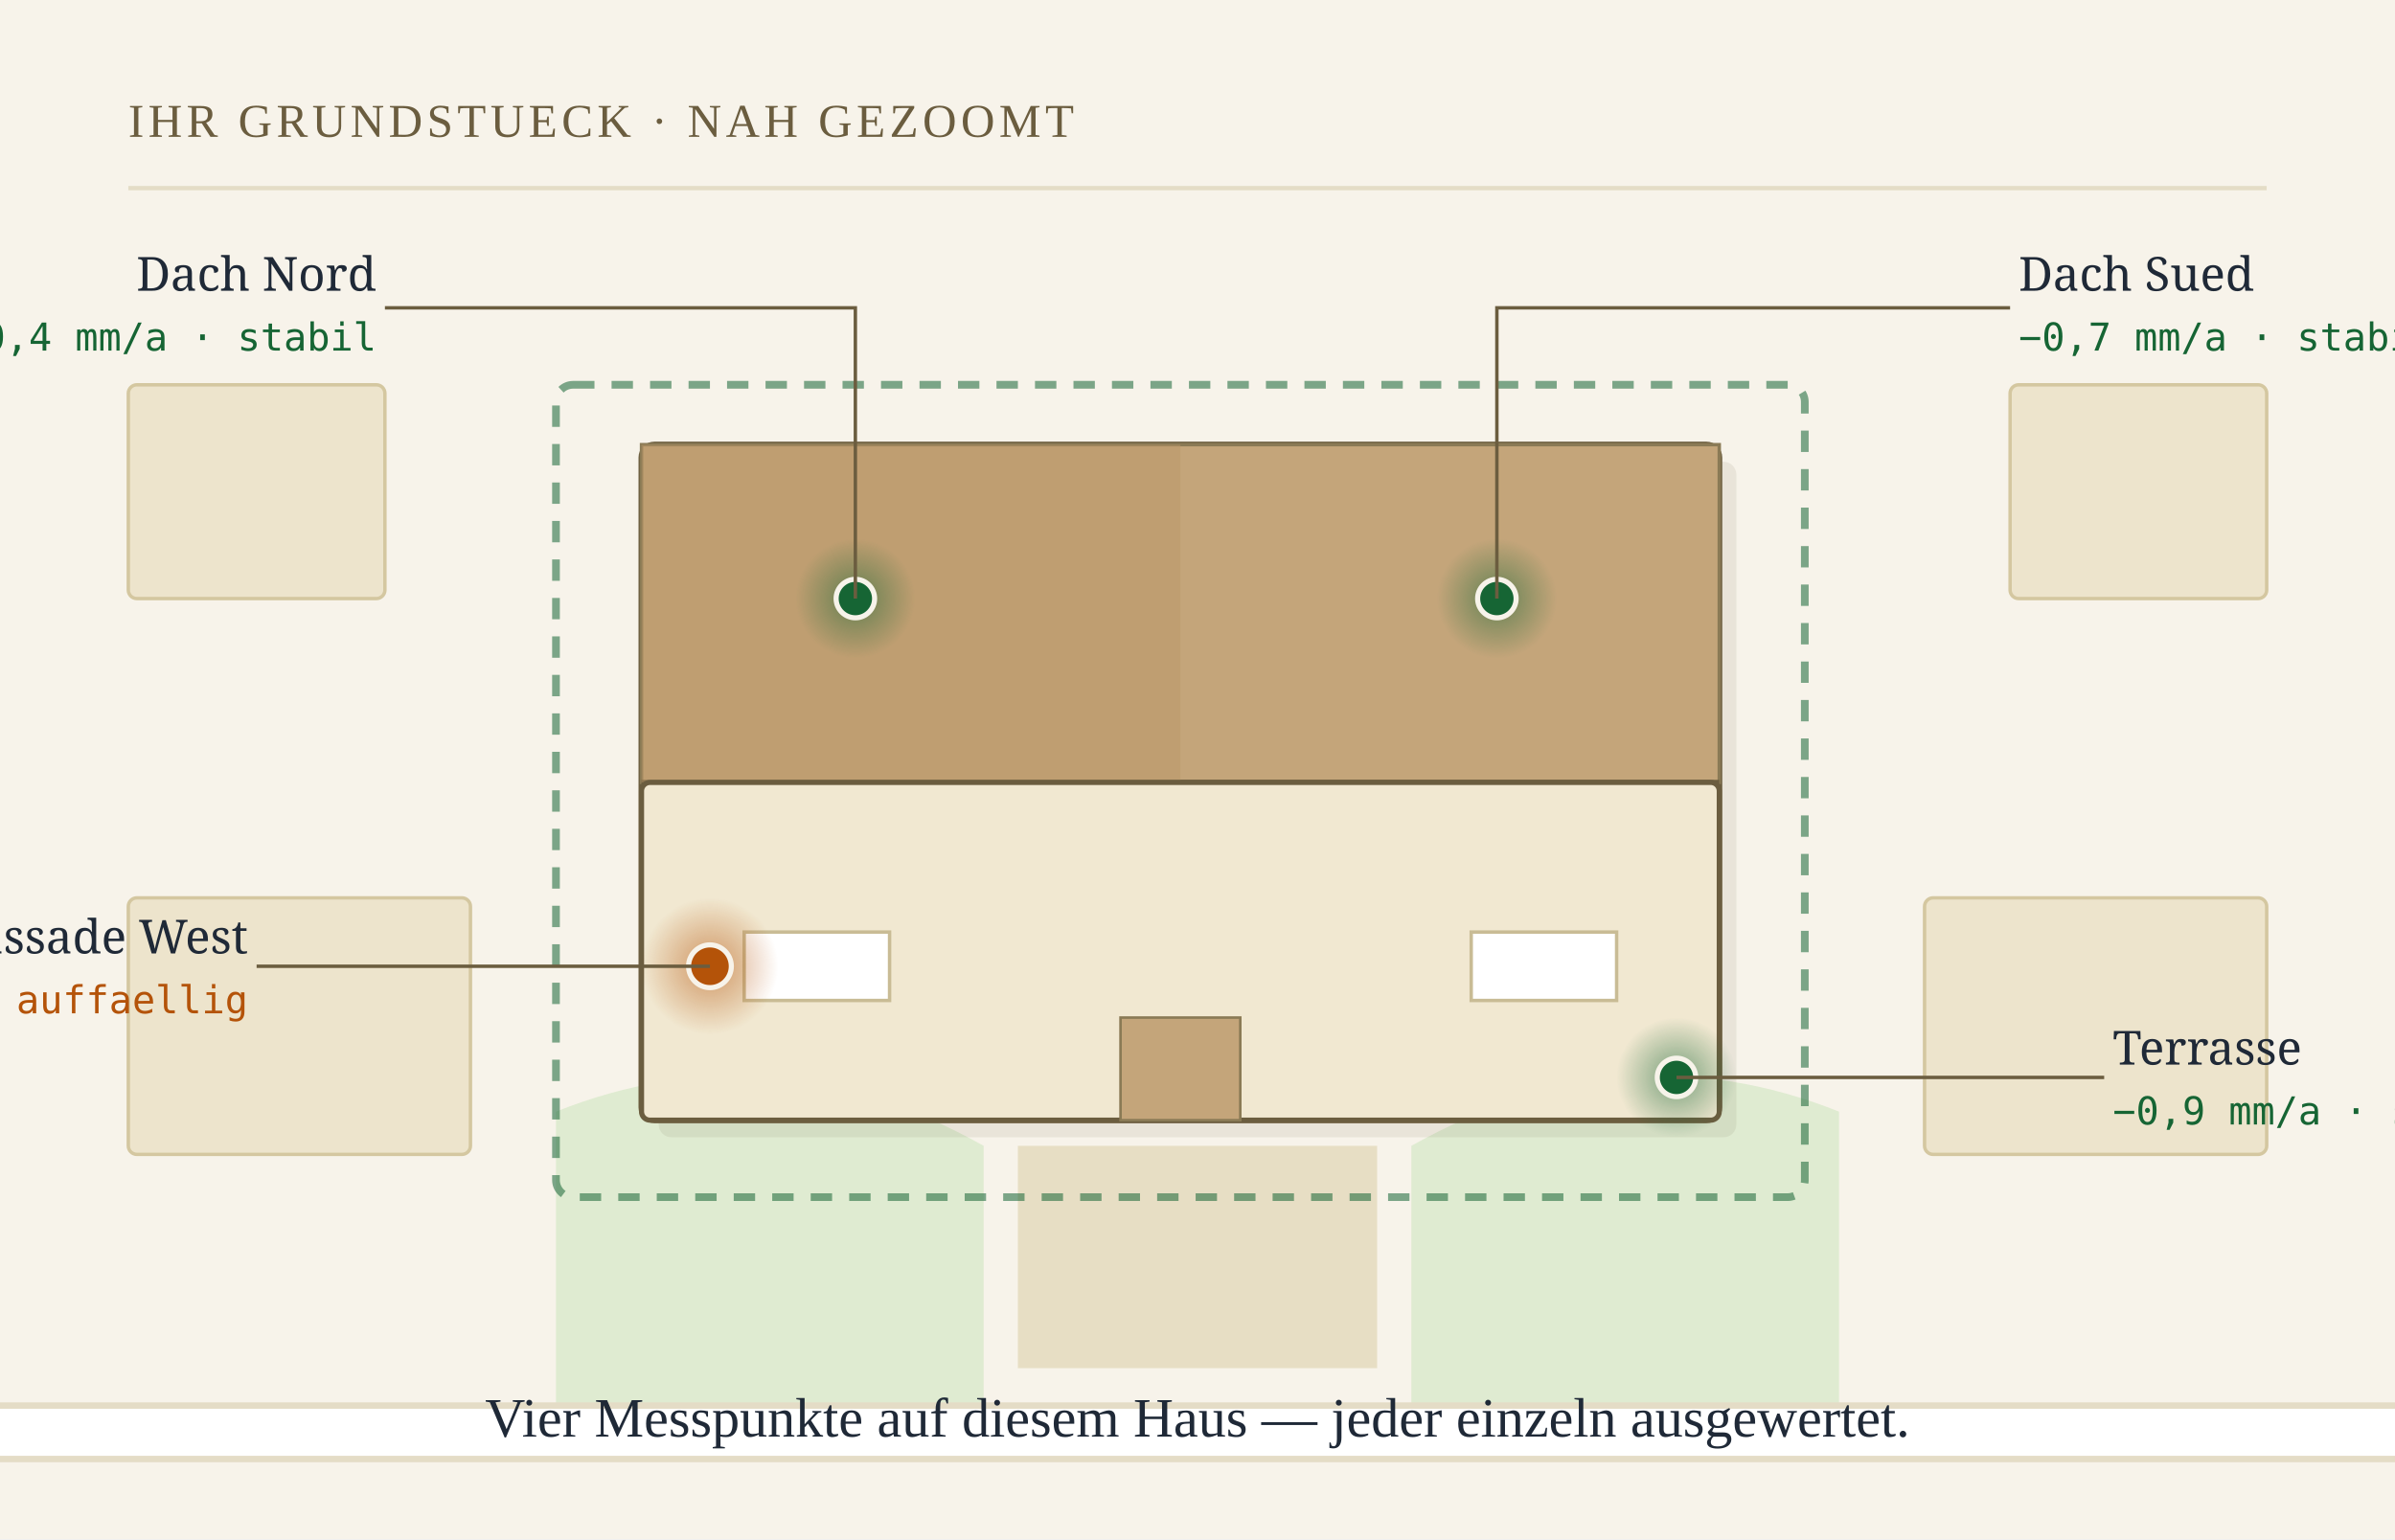
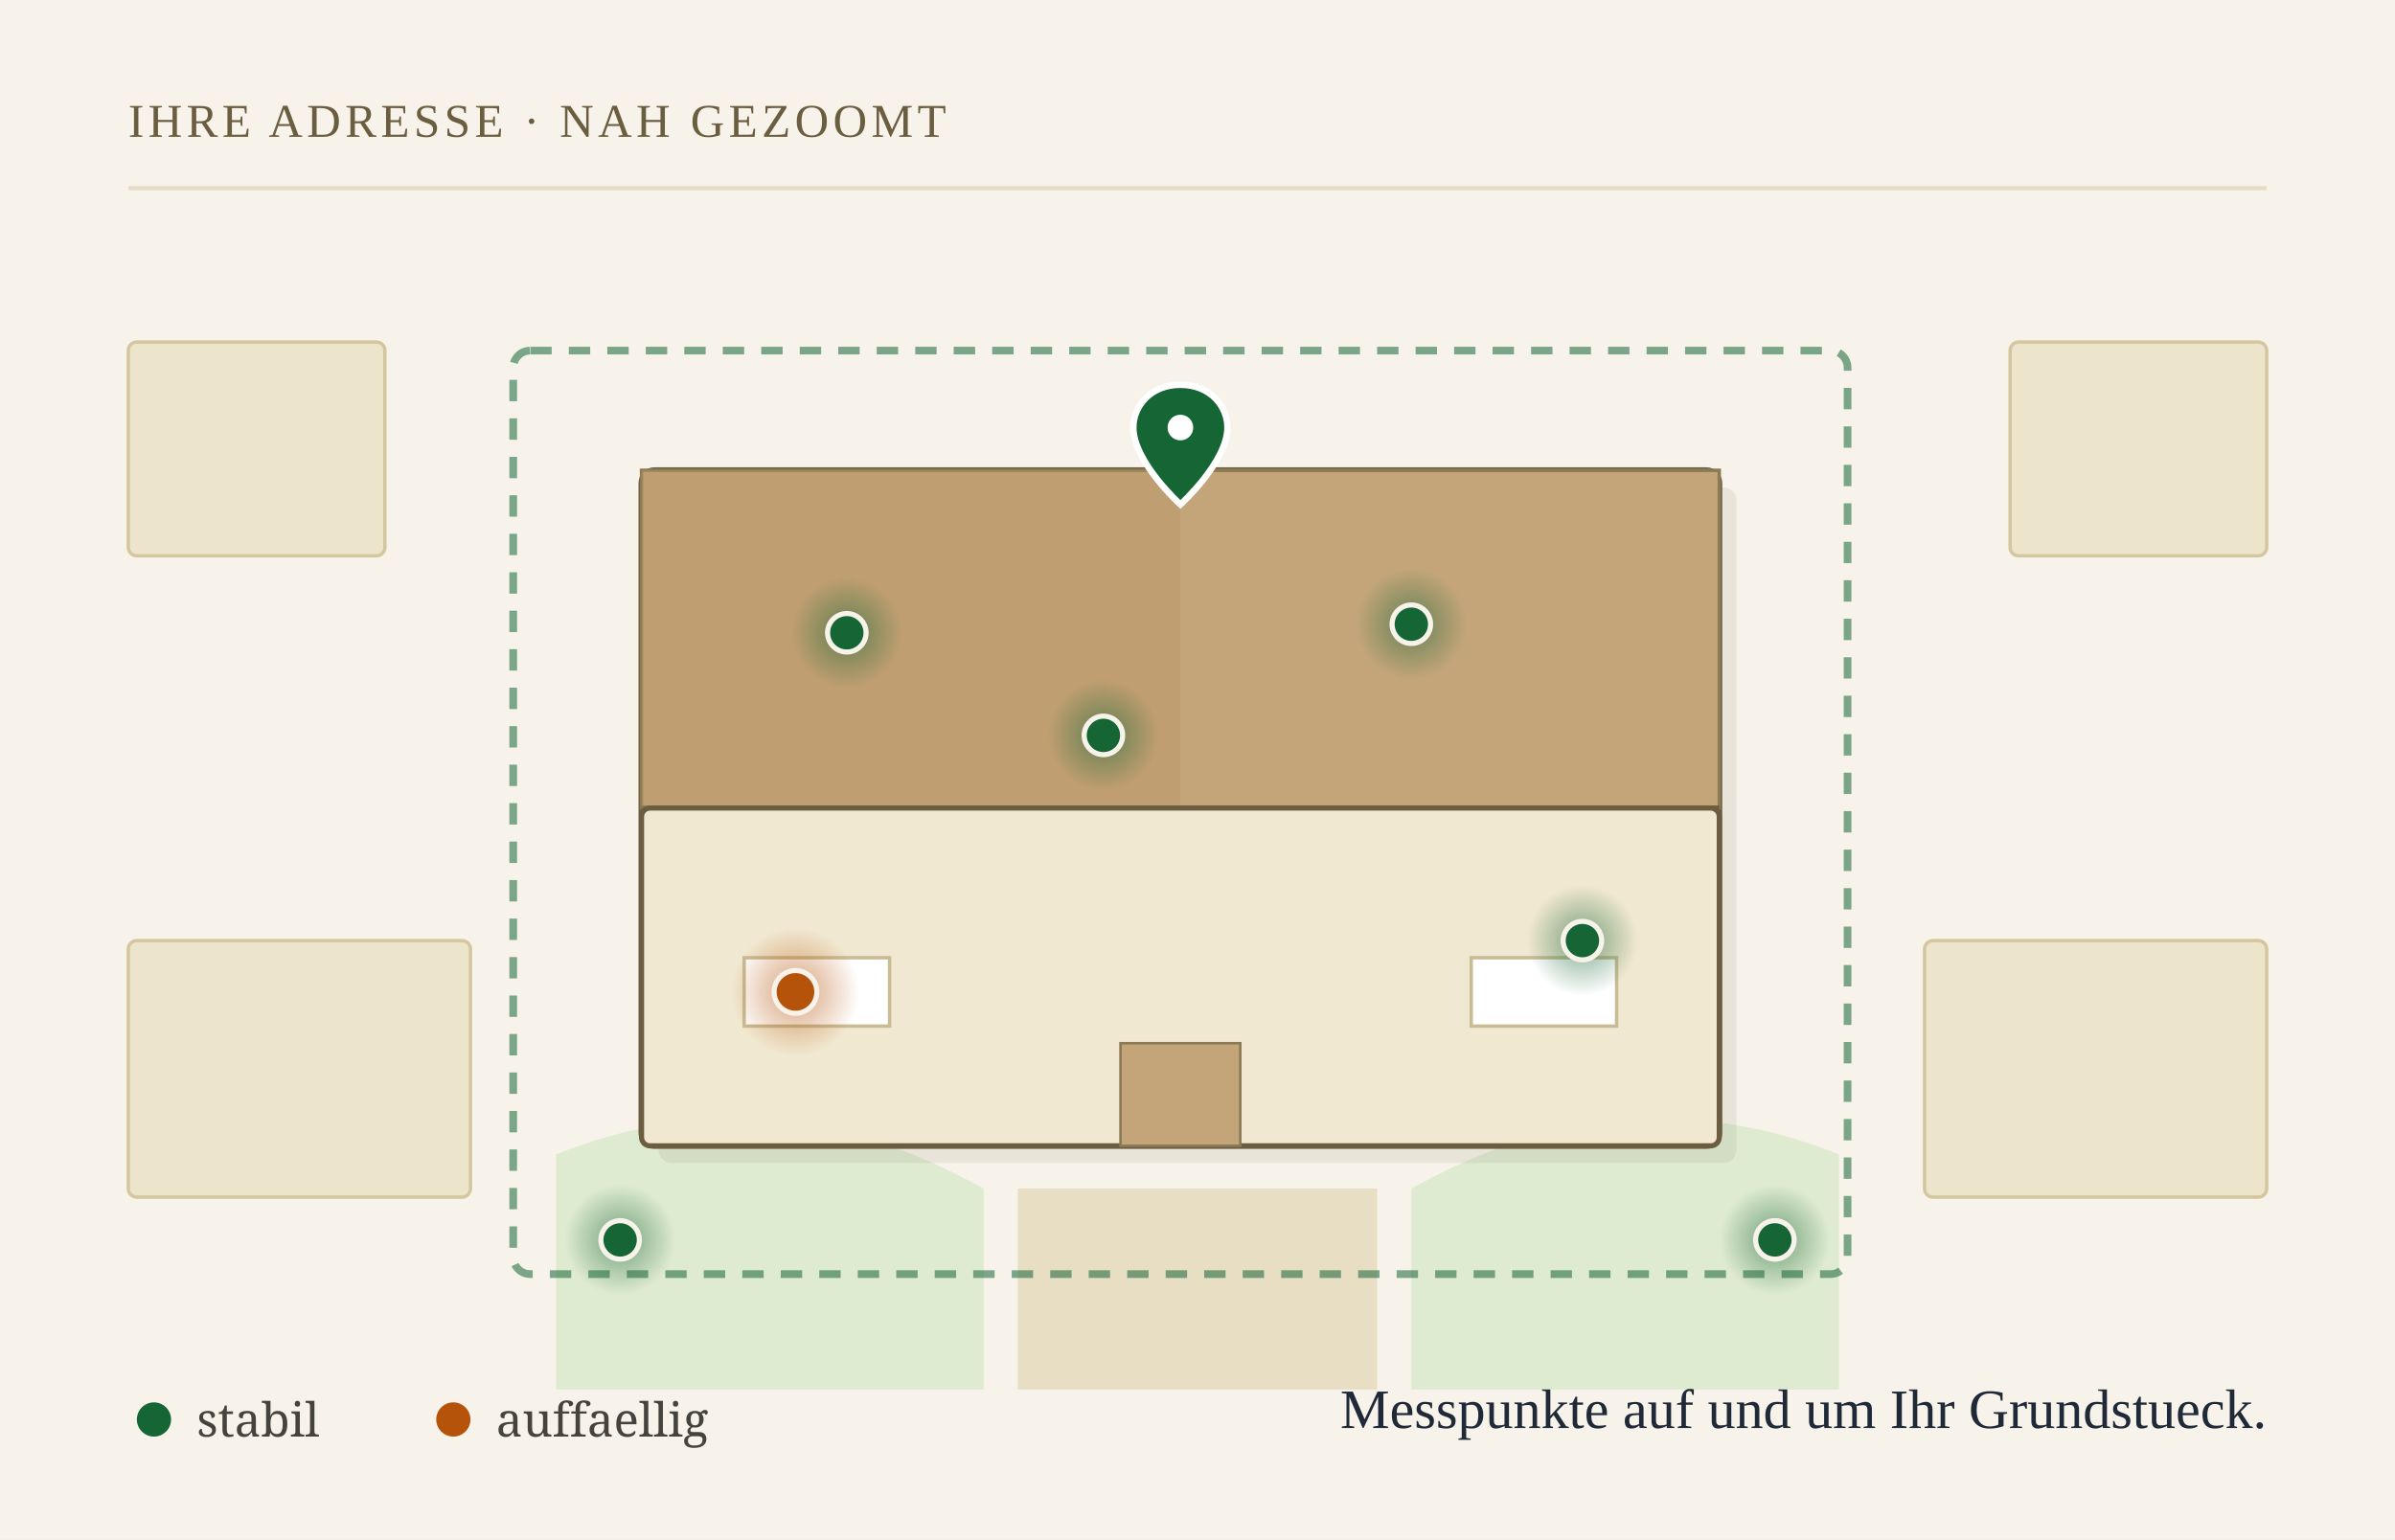
- <svg xmlns="http://www.w3.org/2000/svg" viewBox="0 0 560 360" width="560" height="360" role="img" aria-label="Einzelnes Haus mit vier InSAR-Messpunkten auf Dach und Fassade">
+ <svg xmlns="http://www.w3.org/2000/svg" viewBox="0 0 560 360" width="560" height="360" role="img" aria-label="Einzelnes Haus im Zoom mit mehreren Messpunkten auf und um das Grundstueck">
  <defs>
    <radialGradient id="bStableGlow" cx="50%" cy="50%" r="50%">
      <stop offset="0%" stop-color="#166534" stop-opacity="0.55" />
      <stop offset="100%" stop-color="#166534" stop-opacity="0" />
    </radialGradient>
    <radialGradient id="bWatchGlow" cx="50%" cy="50%" r="50%">
      <stop offset="0%" stop-color="#B45309" stop-opacity="0.55" />
      <stop offset="100%" stop-color="#B45309" stop-opacity="0" />
    </radialGradient>
  </defs>
  <rect width="560" height="360" fill="#F7F3EA" />
  <g font-family="Georgia, 'Times New Roman', serif" font-size="11" fill="#6B5D3F">
-     <text x="30" y="32" letter-spacing="1">IHR GRUNDSTUECK · NAH GEZOOMT</text>
+     <text x="30" y="32" letter-spacing="1">IHRE ADRESSE · NAH GEZOOMT</text>
  </g>
  <line x1="30" y1="44" x2="530" y2="44" stroke="#E4DCC6" stroke-width="1" />
  <g fill="#EDE4CC" stroke="#D4C7A0" stroke-width="0.8">
-     <rect x="30" y="210" width="80" height="60" rx="2" />
-     <rect x="450" y="210" width="80" height="60" rx="2" />
-     <rect x="30" y="90" width="60" height="50" rx="2" />
-     <rect x="470" y="90" width="60" height="50" rx="2" />
+     <rect x="30" y="220" width="80" height="60" rx="2" />
+     <rect x="450" y="220" width="80" height="60" rx="2" />
+     <rect x="30" y="80" width="60" height="50" rx="2" />
+     <rect x="470" y="80" width="60" height="50" rx="2" />
  </g>
  <g fill="#D7E8C8" opacity="0.75" stroke="none">
-     <path d="M 130 260 Q 180 240 230 268 L 230 330 L 130 330 Z" />
-     <path d="M 430 260 Q 380 240 330 268 L 330 330 L 430 330 Z" />
+     <path d="M 130 270 Q 180 250 230 278 L 230 325 L 130 325 Z" />
+     <path d="M 430 270 Q 380 250 330 278 L 330 325 L 430 325 Z" />
  </g>
-   <rect x="238" y="268" width="84" height="52" fill="#E7DEC4" />
-   <g stroke="#E4DCC6" stroke-width="14" stroke-linecap="butt" fill="none">
-     <line x1="0" y1="335" x2="560" y2="335" />
+   <rect x="238" y="278" width="84" height="47" fill="#E7DEC4" />
+   <rect x="154" y="114" width="252" height="158" rx="3" fill="#6B5D3F" fill-opacity="0.10" />
+   <rect x="150" y="110" width="252" height="158" rx="3" fill="#FFFFFF" stroke="#6B5D3F" stroke-width="1.4" />
+   <g fill="#C4A57A" stroke="#8A7A55" stroke-width="0.8">
+     <rect x="150" y="110" width="252" height="79" />
  </g>
-   <g stroke="#FFFFFF" stroke-width="11" stroke-linecap="butt" fill="none">
-     <line x1="0" y1="335" x2="560" y2="335" />
+   <line x1="150" y1="189" x2="402" y2="189" stroke="#6B5D3F" stroke-width="1.2" />
+   <g fill="#B89566" opacity="0.45">
+     <rect x="150" y="110" width="126" height="79" />
  </g>
-   <rect x="154" y="108" width="252" height="158" rx="3" fill="#6B5D3F" fill-opacity="0.10" />
-   <rect x="150" y="104" width="252" height="158" rx="3" fill="#FFFFFF" stroke="#6B5D3F" stroke-width="1.4" />
-   <g fill="#C4A57A" stroke="#8A7A55" stroke-width="0.8">
-     <rect x="150" y="104" width="252" height="79" />
+   <rect x="150" y="189" width="252" height="79" rx="2" fill="#F1E8D1" stroke="#6B5D3F" stroke-width="1.2" />
+   <rect x="262" y="244" width="28" height="24" fill="#C4A57A" stroke="#8A7A55" stroke-width="0.6" />
+   <g fill="#FFFFFF" stroke="#C9BC95" stroke-width="0.8">
+     <rect x="174" y="224" width="34" height="16" />
+     <rect x="344" y="224" width="34" height="16" />
  </g>
-   <line x1="150" y1="183" x2="402" y2="183" stroke="#6B5D3F" stroke-width="1.2" />
-   <g fill="#B89566" opacity="0.45">
-     <rect x="150" y="104" width="126" height="79" />
-   </g>
-   <rect x="150" y="183" width="252" height="79" rx="2" fill="#F1E8D1" stroke="#6B5D3F" stroke-width="1.2" />
-   <rect x="262" y="238" width="28" height="24" fill="#C4A57A" stroke="#8A7A55" stroke-width="0.6" />
-   <g fill="#FFFFFF" stroke="#C9BC95" stroke-width="0.8">
-     <rect x="174" y="218" width="34" height="16" />
-     <rect x="344" y="218" width="34" height="16" />
-   </g>
-   <rect x="130" y="90" width="292" height="190" rx="4" fill="none" stroke="#166534" stroke-width="1.8" stroke-dasharray="5 4" opacity="0.55" />
-   <g>
-     <circle cx="200" cy="140" r="14" fill="url(#bStableGlow)" />
-     <circle cx="200" cy="140" r="4.5" fill="#166534" stroke="#F7F3EA" stroke-width="1.2" />
-   </g>
-   <g stroke="#6B5D3F" stroke-width="0.8" fill="none">
-     <path d="M 200 140 L 200 72 L 90 72" />
-   </g>
-   <g font-family="Georgia, serif" font-size="11" fill="#1F2937">
-     <text x="88" y="68" text-anchor="end">Dach Nord</text>
-   </g>
-   <g font-family="ui-monospace, Menlo, monospace" font-size="9" fill="#166534">
-     <text x="88" y="82" text-anchor="end">−0,4 mm/a · stabil</text>
+   <rect x="120" y="82" width="312" height="216" rx="4" fill="none" stroke="#166534" stroke-width="1.8" stroke-dasharray="5 4" opacity="0.55" />
+   <g transform="translate(276, 100)">
+     <path d="M 0 -10 C -7 -10 -11 -5 -11 0 C -11 8 0 18 0 18 C 0 18 11 8 11 0 C 11 -5 7 -10 0 -10 Z" fill="#166534" stroke="#FFFFFF" stroke-width="1.5" />
+     <circle cx="0" cy="0" r="3" fill="#FFFFFF" />
  </g>
  <g>
-     <circle cx="350" cy="140" r="14" fill="url(#bStableGlow)" />
-     <circle cx="350" cy="140" r="4.5" fill="#166534" stroke="#F7F3EA" stroke-width="1.2" />
+     <circle cx="198" cy="148" r="13" fill="url(#bStableGlow)" />
+     <circle cx="198" cy="148" r="4.5" fill="#166534" stroke="#F7F3EA" stroke-width="1.2" />
+     <circle cx="330" cy="146" r="13" fill="url(#bStableGlow)" />
+     <circle cx="330" cy="146" r="4.5" fill="#166534" stroke="#F7F3EA" stroke-width="1.2" />
+     <circle cx="258" cy="172" r="13" fill="url(#bStableGlow)" />
+     <circle cx="258" cy="172" r="4.5" fill="#166534" stroke="#F7F3EA" stroke-width="1.2" />
+     <circle cx="186" cy="232" r="15" fill="url(#bWatchGlow)" />
+     <circle cx="186" cy="232" r="5" fill="#B45309" stroke="#F7F3EA" stroke-width="1.2" />
+     <circle cx="370" cy="220" r="13" fill="url(#bStableGlow)" />
+     <circle cx="370" cy="220" r="4.5" fill="#166534" stroke="#F7F3EA" stroke-width="1.2" />
+     <circle cx="145" cy="290" r="13" fill="url(#bStableGlow)" />
+     <circle cx="145" cy="290" r="4.5" fill="#166534" stroke="#F7F3EA" stroke-width="1.2" />
+     <circle cx="415" cy="290" r="13" fill="url(#bStableGlow)" />
+     <circle cx="415" cy="290" r="4.5" fill="#166534" stroke="#F7F3EA" stroke-width="1.2" />
  </g>
-   <g stroke="#6B5D3F" stroke-width="0.8" fill="none">
-     <path d="M 350 140 L 350 72 L 470 72" />
-   </g>
-   <g font-family="Georgia, serif" font-size="11" fill="#1F2937">
-     <text x="472" y="68">Dach Sued</text>
-   </g>
-   <g font-family="ui-monospace, Menlo, monospace" font-size="9" fill="#166534">
-     <text x="472" y="82">−0,7 mm/a · stabil</text>
-   </g>
-   <g>
-     <circle cx="166" cy="226" r="16" fill="url(#bWatchGlow)" />
-     <circle cx="166" cy="226" r="5" fill="#B45309" stroke="#F7F3EA" stroke-width="1.2" />
-   </g>
-   <g stroke="#6B5D3F" stroke-width="0.8" fill="none">
-     <path d="M 166 226 L 60 226" />
-   </g>
-   <g font-family="Georgia, serif" font-size="11" fill="#1F2937">
-     <text x="58" y="223" text-anchor="end">Fassade West</text>
-   </g>
-   <g font-family="ui-monospace, Menlo, monospace" font-size="9" fill="#B45309">
-     <text x="58" y="237" text-anchor="end">−3,2 mm/a · auffaellig</text>
-   </g>
-   <g>
-     <circle cx="392" cy="252" r="14" fill="url(#bStableGlow)" />
-     <circle cx="392" cy="252" r="4.5" fill="#166534" stroke="#F7F3EA" stroke-width="1.2" />
-   </g>
-   <g stroke="#6B5D3F" stroke-width="0.8" fill="none">
-     <path d="M 392 252 L 492 252" />
-   </g>
-   <g font-family="Georgia, serif" font-size="11" fill="#1F2937">
-     <text x="494" y="249">Terrasse</text>
-   </g>
-   <g font-family="ui-monospace, Menlo, monospace" font-size="9" fill="#166534">
-     <text x="494" y="263">−0,9 mm/a · stabil</text>
+   <g transform="translate(30, 326)" font-family="Georgia, serif" font-size="11" fill="#44433E">
+     <circle cx="6" cy="6" r="4" fill="#166534" />
+     <text x="16" y="10">stabil</text>
+     <circle cx="76" cy="6" r="4" fill="#B45309" />
+     <text x="86" y="10">auffaellig</text>
  </g>
  <g font-family="Georgia, 'Times New Roman', serif" font-size="13" fill="#1F2937">
-     <text x="280" y="336" text-anchor="middle">Vier Messpunkte auf diesem Haus — jeder einzeln ausgewertet.</text>
+     <text x="530" y="334" text-anchor="end">Messpunkte auf und um Ihr Grundstueck.</text>
  </g>
</svg>
